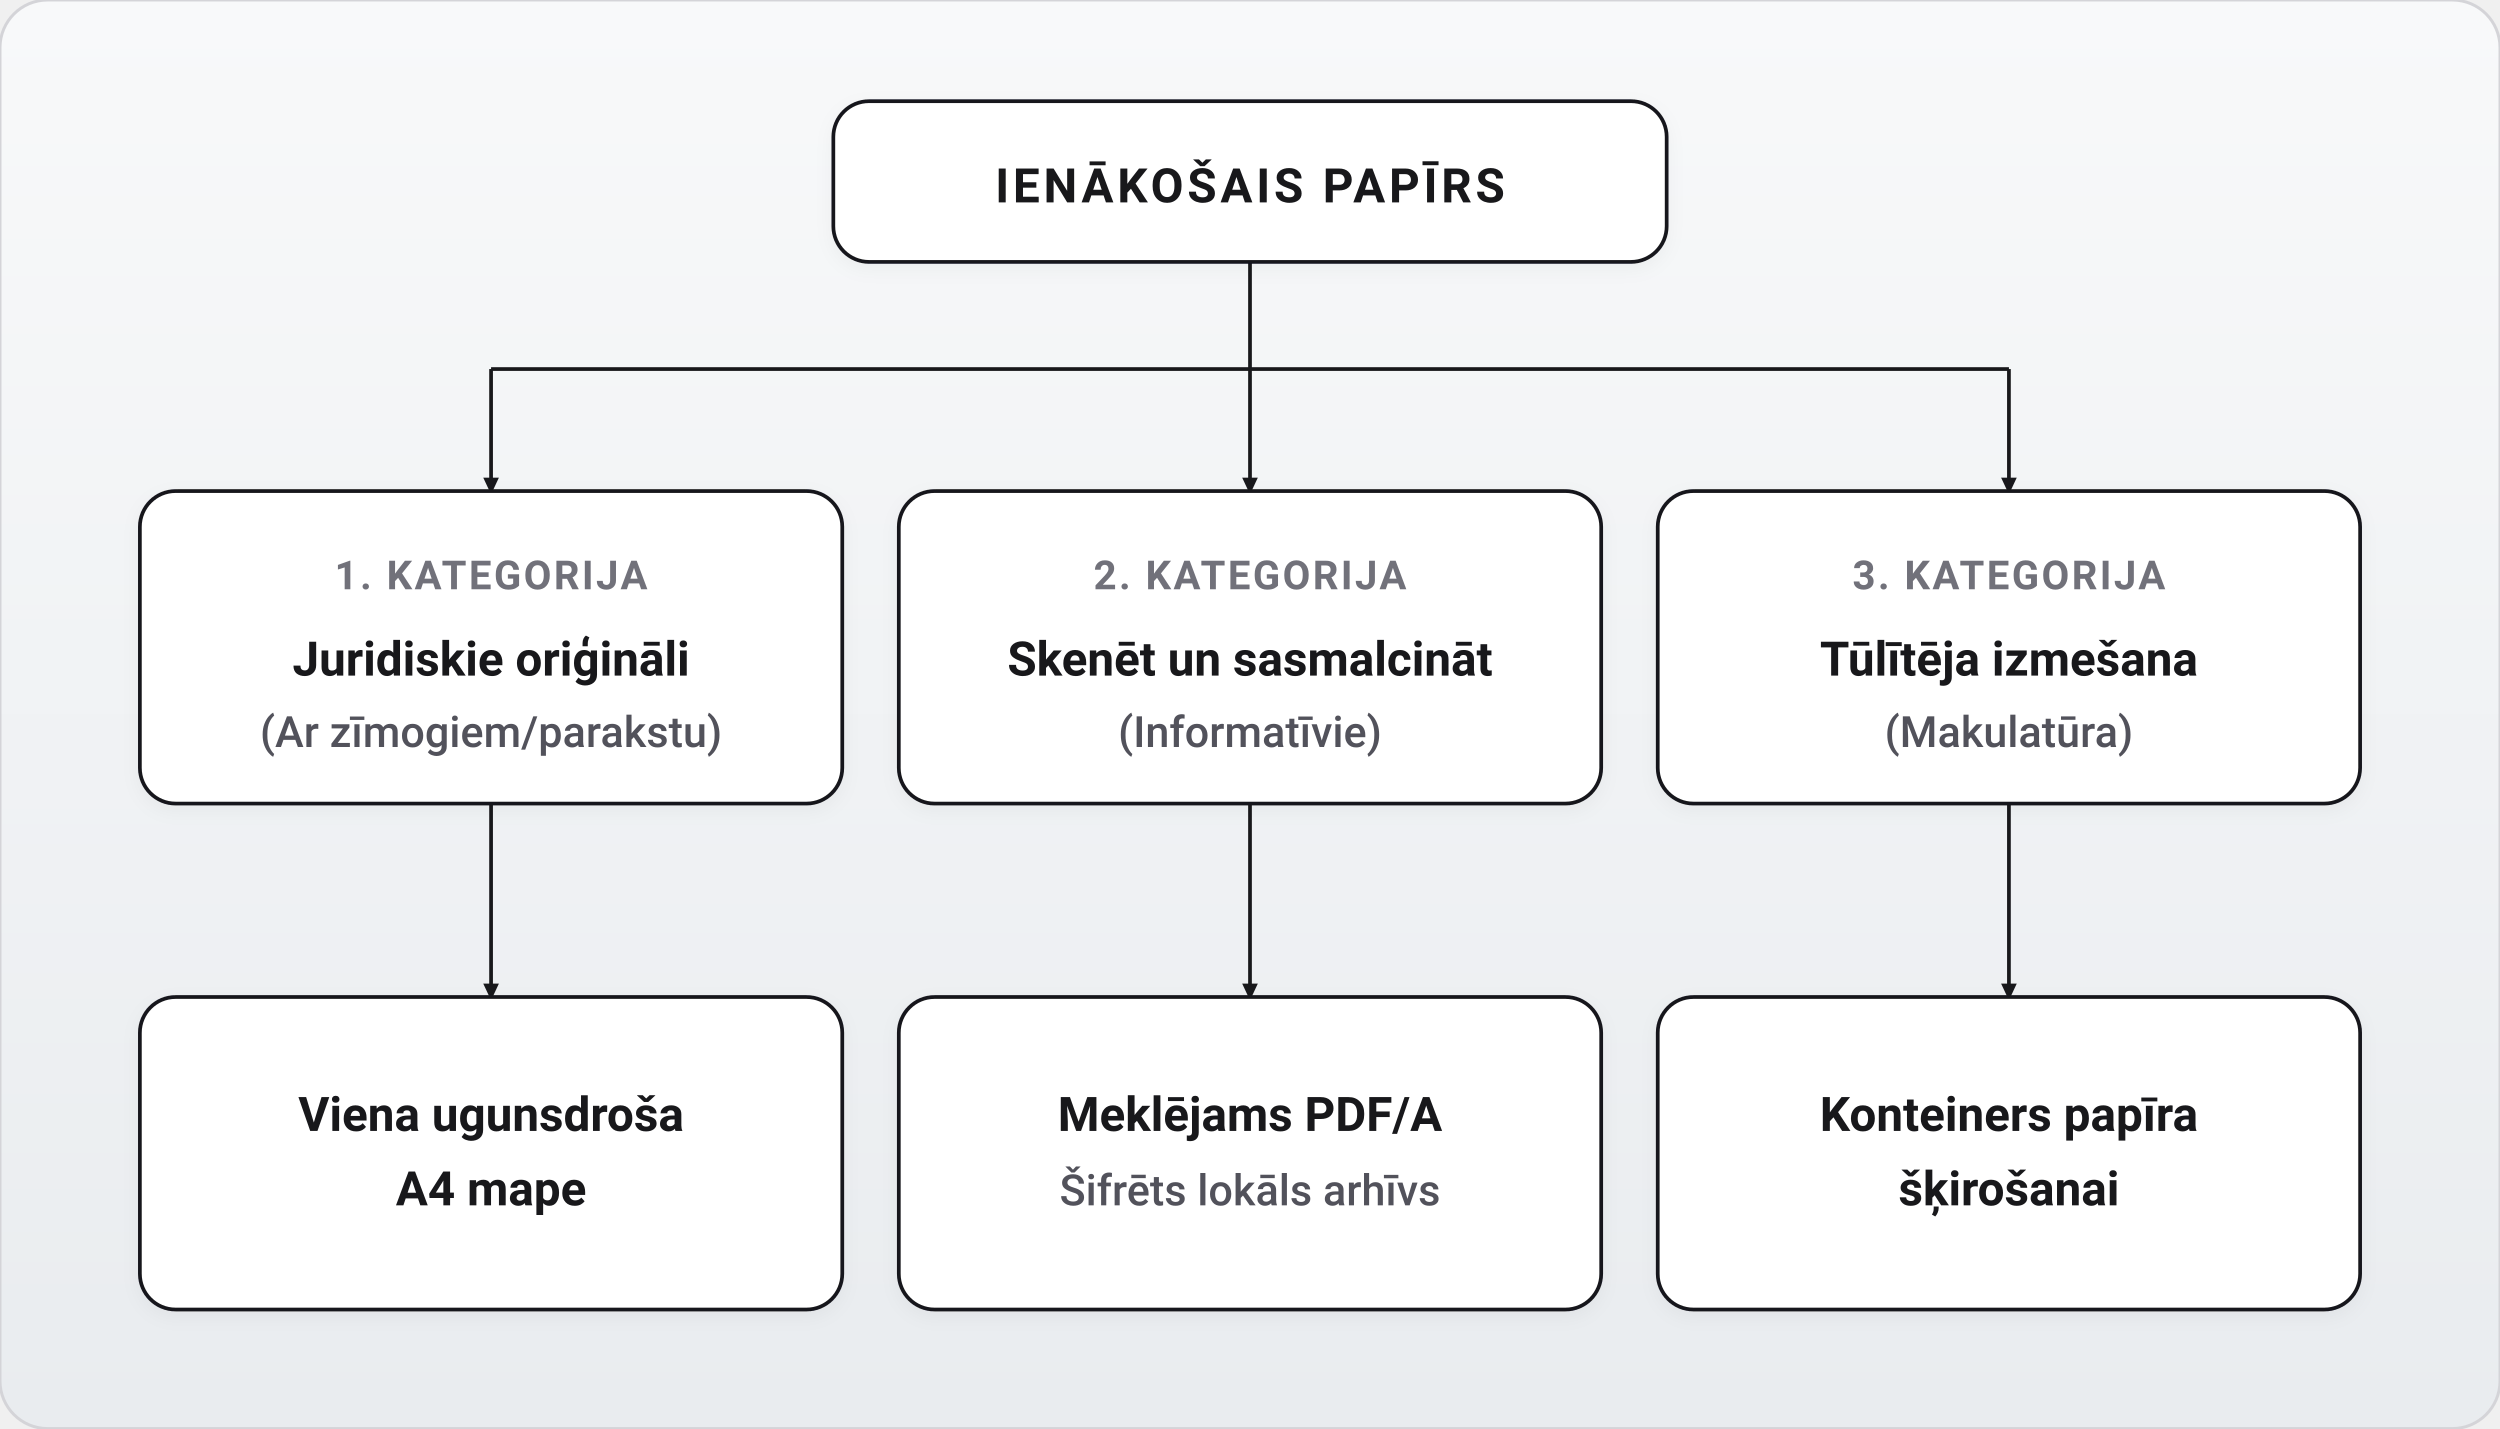
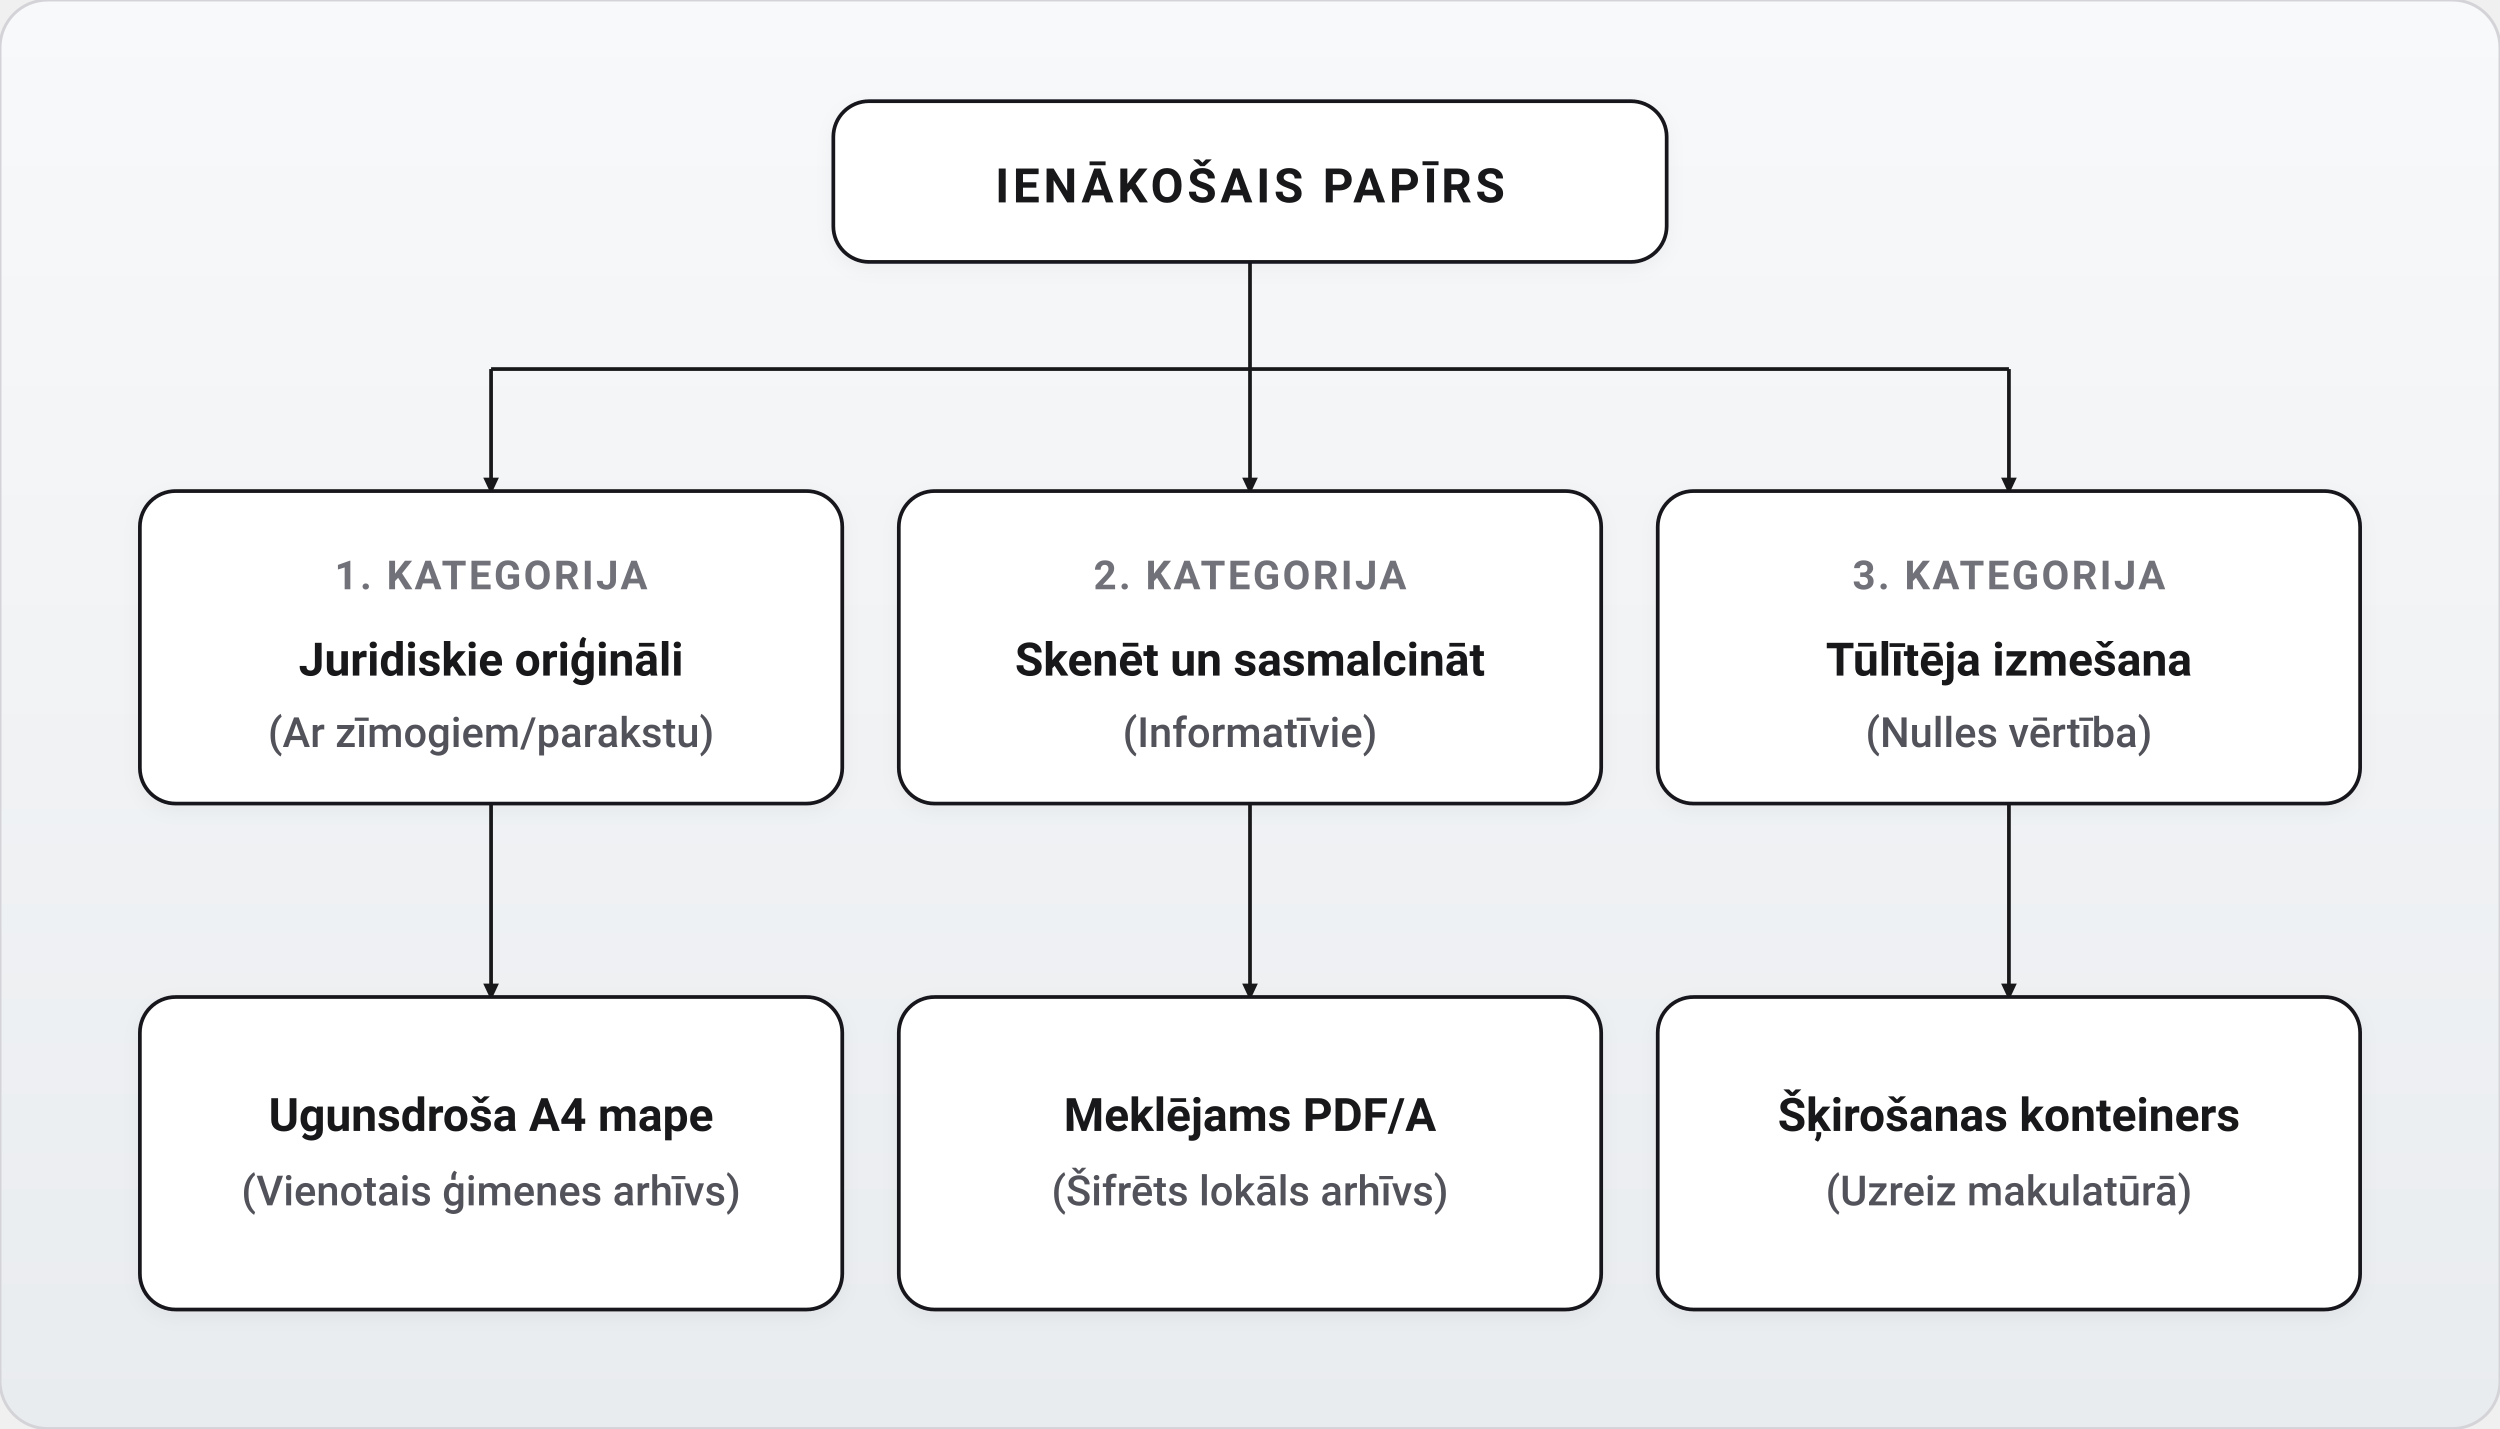
<svg xmlns="http://www.w3.org/2000/svg" viewBox="0 0 840 480" width="100%" height="100%">
  <defs>
    <linearGradient id="bgGradient" x1="0%" y1="0%" x2="0%" y2="100%">
      <stop offset="0%" stop-color="#f8f9fa" />
      <stop offset="100%" stop-color="#e9ecef" />
    </linearGradient>
    <filter id="cardShadow" x="-5%" y="-5%" width="110%" height="115%" filterUnits="userSpaceOnUse">
      <feDropShadow dx="0" dy="2" stdDeviation="3" flood-opacity="0.04" />
    </filter>
    <marker id="arrow" viewBox="0 0 10 10" refX="7" refY="5" markerWidth="6" markerHeight="6" orient="auto-start-reverse">
      <path d="M 1 1.5 L 8.5 5 L 1 8.5 z" fill="#18181b" />
    </marker>
    <style>
      .text-title {
        font-family: -apple-system, BlinkMacSystemFont, "Segoe UI", Roboto, "Helvetica Neue", Arial, sans-serif;
        font-size: 16px;
        font-weight: 700;
        letter-spacing: 0.08em;
        fill: #18181b;
      }
      .text-cat {
        font-family: -apple-system, BlinkMacSystemFont, "Segoe UI", Roboto, "Helvetica Neue", Arial, sans-serif;
        font-size: 13.5px;
        font-weight: 700;
        letter-spacing: 0.06em;
        fill: #71717a;
      }
      .text-body-bold {
        font-family: -apple-system, BlinkMacSystemFont, "Segoe UI", Roboto, "Helvetica Neue", Arial, sans-serif;
-         font-size: 16px;
+         font-size: 15.5px;
        font-weight: 600;
        fill: #18181b;
      }
      .text-body-sub {
        font-family: -apple-system, BlinkMacSystemFont, "Segoe UI", Roboto, "Helvetica Neue", Arial, sans-serif;
-         font-size: 14.5px;
+         font-size: 14px;
        font-weight: 500;
        fill: #52525b;
      }
      .box {
        fill: #ffffff;
        stroke: #18181b;
        stroke-width: 1.25;
        rx: 12px;
        ry: 12px;
      }
      .connector {
        stroke: #18181b;
        stroke-width: 1.25;
        fill: none;
      }
    </style>
  </defs>
  <rect width="840" height="480" rx="16" fill="url(#bgGradient)" stroke="#d4d4d8" stroke-width="1" />
  <line x1="420" y1="88" x2="420" y2="124" class="connector" />
  <line x1="165" y1="124" x2="675" y2="124" class="connector" />
  <line x1="165" y1="124" x2="165" y2="165" class="connector" marker-end="url(#arrow)" />
  <line x1="420" y1="124" x2="420" y2="165" class="connector" marker-end="url(#arrow)" />
  <line x1="675" y1="124" x2="675" y2="165" class="connector" marker-end="url(#arrow)" />
  <line x1="165" y1="270" x2="165" y2="335" class="connector" marker-end="url(#arrow)" />
  <line x1="420" y1="270" x2="420" y2="335" class="connector" marker-end="url(#arrow)" />
  <line x1="675" y1="270" x2="675" y2="335" class="connector" marker-end="url(#arrow)" />
  <rect x="280" y="34" width="280" height="54" class="box" filter="url(#cardShadow)" />
  <text x="420" y="68" text-anchor="middle" class="text-title">IENĀKOŠAIS PAPĪRS</text>
  <rect x="47" y="165" width="236" height="105" class="box" filter="url(#cardShadow)" />
  <text x="165" y="198" text-anchor="middle" class="text-cat">1. KATEGORIJA</text>
  <text x="165" y="227" text-anchor="middle" class="text-body-bold">Juridiskie oriģināli</text>
  <text x="165" y="251" text-anchor="middle" class="text-body-sub">(Ar zīmogiem/parakstu)</text>
  <rect x="302" y="165" width="236" height="105" class="box" filter="url(#cardShadow)" />
  <text x="420" y="198" text-anchor="middle" class="text-cat">2. KATEGORIJA</text>
  <text x="420" y="227" text-anchor="middle" class="text-body-bold">Skenēt un sasmalcināt</text>
  <text x="420" y="251" text-anchor="middle" class="text-body-sub">(Informatīvie)</text>
  <rect x="557" y="165" width="236" height="105" class="box" filter="url(#cardShadow)" />
  <text x="675" y="198" text-anchor="middle" class="text-cat">3. KATEGORIJA</text>
  <text x="675" y="227" text-anchor="middle" class="text-body-bold">Tūlītēja izmešana</text>
-   <text x="675" y="251" text-anchor="middle" class="text-body-sub">(Makulatūra)</text>
+   <text x="675" y="251" text-anchor="middle" class="text-body-sub">(Nulles vērtība)</text>
  <rect x="47" y="335" width="236" height="105" class="box" filter="url(#cardShadow)" />
-   <text x="165" y="380" text-anchor="middle" class="text-body-bold">Viena ugunsdroša</text>
-   <text x="165" y="405" text-anchor="middle" class="text-body-bold">A4 mape</text>
+   <text x="165" y="380" text-anchor="middle" class="text-body-bold">Ugunsdroša A4 mape</text>
+   <text x="165" y="405" text-anchor="middle" class="text-body-sub">(Vienotais ģimenes arhīvs)</text>
  <rect x="302" y="335" width="236" height="105" class="box" filter="url(#cardShadow)" />
  <text x="420" y="380" text-anchor="middle" class="text-body-bold">Meklējams PDF/A</text>
-   <text x="420" y="405" text-anchor="middle" class="text-body-sub">Šifrēts lokāls arhīvs</text>
+   <text x="420" y="405" text-anchor="middle" class="text-body-sub">(Šifrēts lokāls arhīvs)</text>
  <rect x="557" y="335" width="236" height="105" class="box" filter="url(#cardShadow)" />
-   <text x="675" y="380" text-anchor="middle" class="text-body-bold">Konteiners papīra</text>
-   <text x="675" y="405" text-anchor="middle" class="text-body-bold">šķirošanai</text>
+   <text x="675" y="380" text-anchor="middle" class="text-body-bold">Šķirošanas konteiners</text>
+   <text x="675" y="405" text-anchor="middle" class="text-body-sub">(Uzreiz makulatūrā)</text>
</svg>
